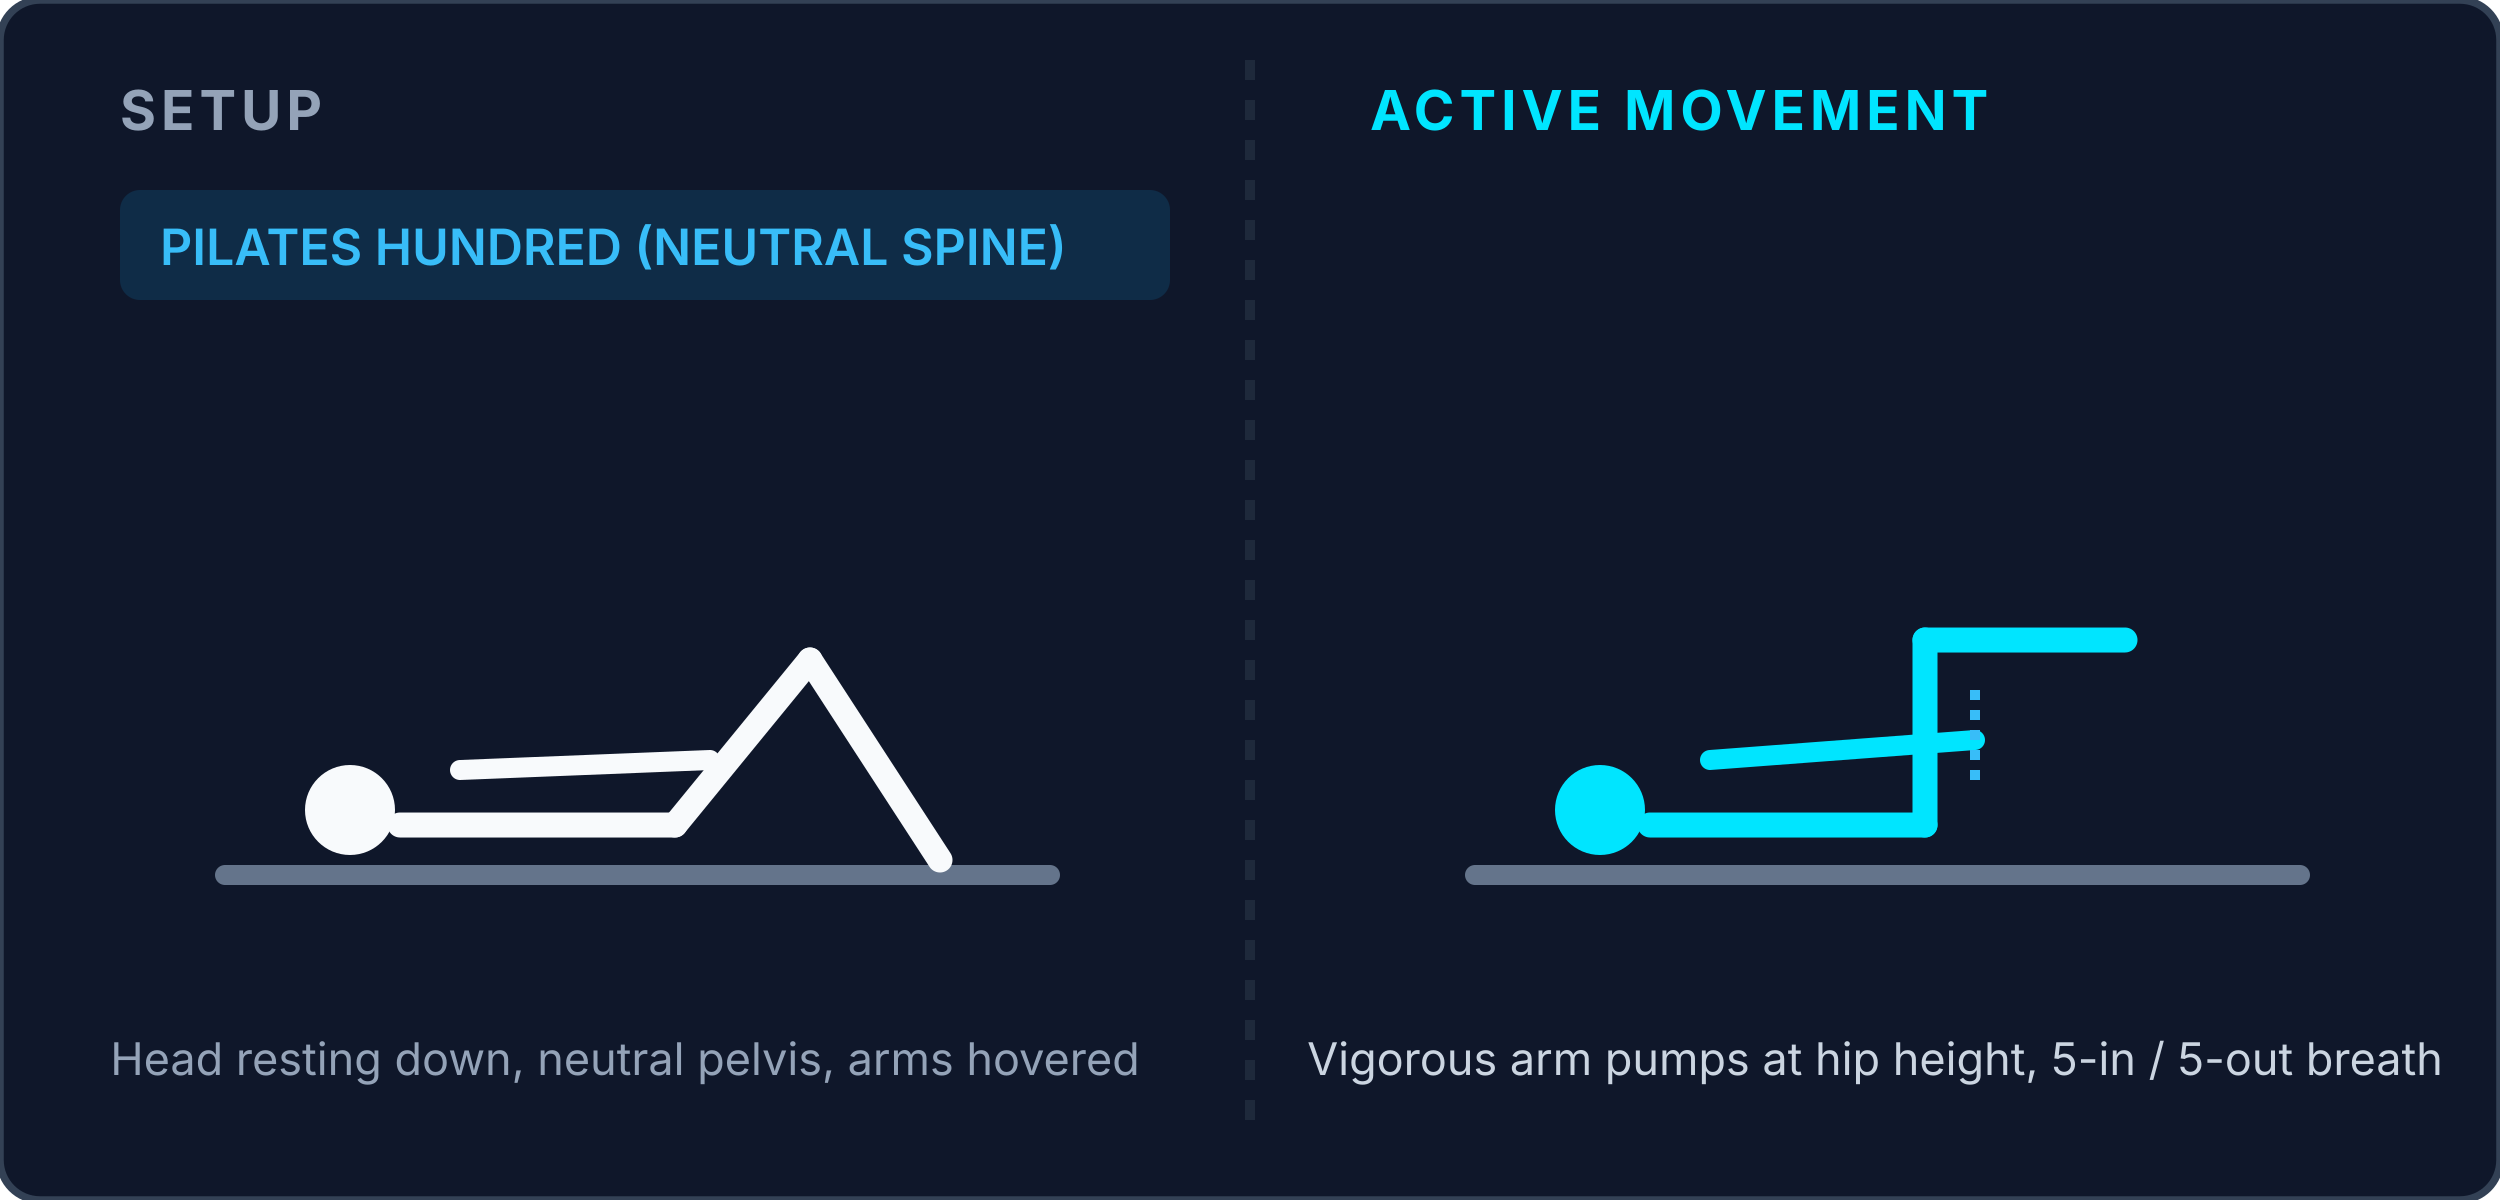
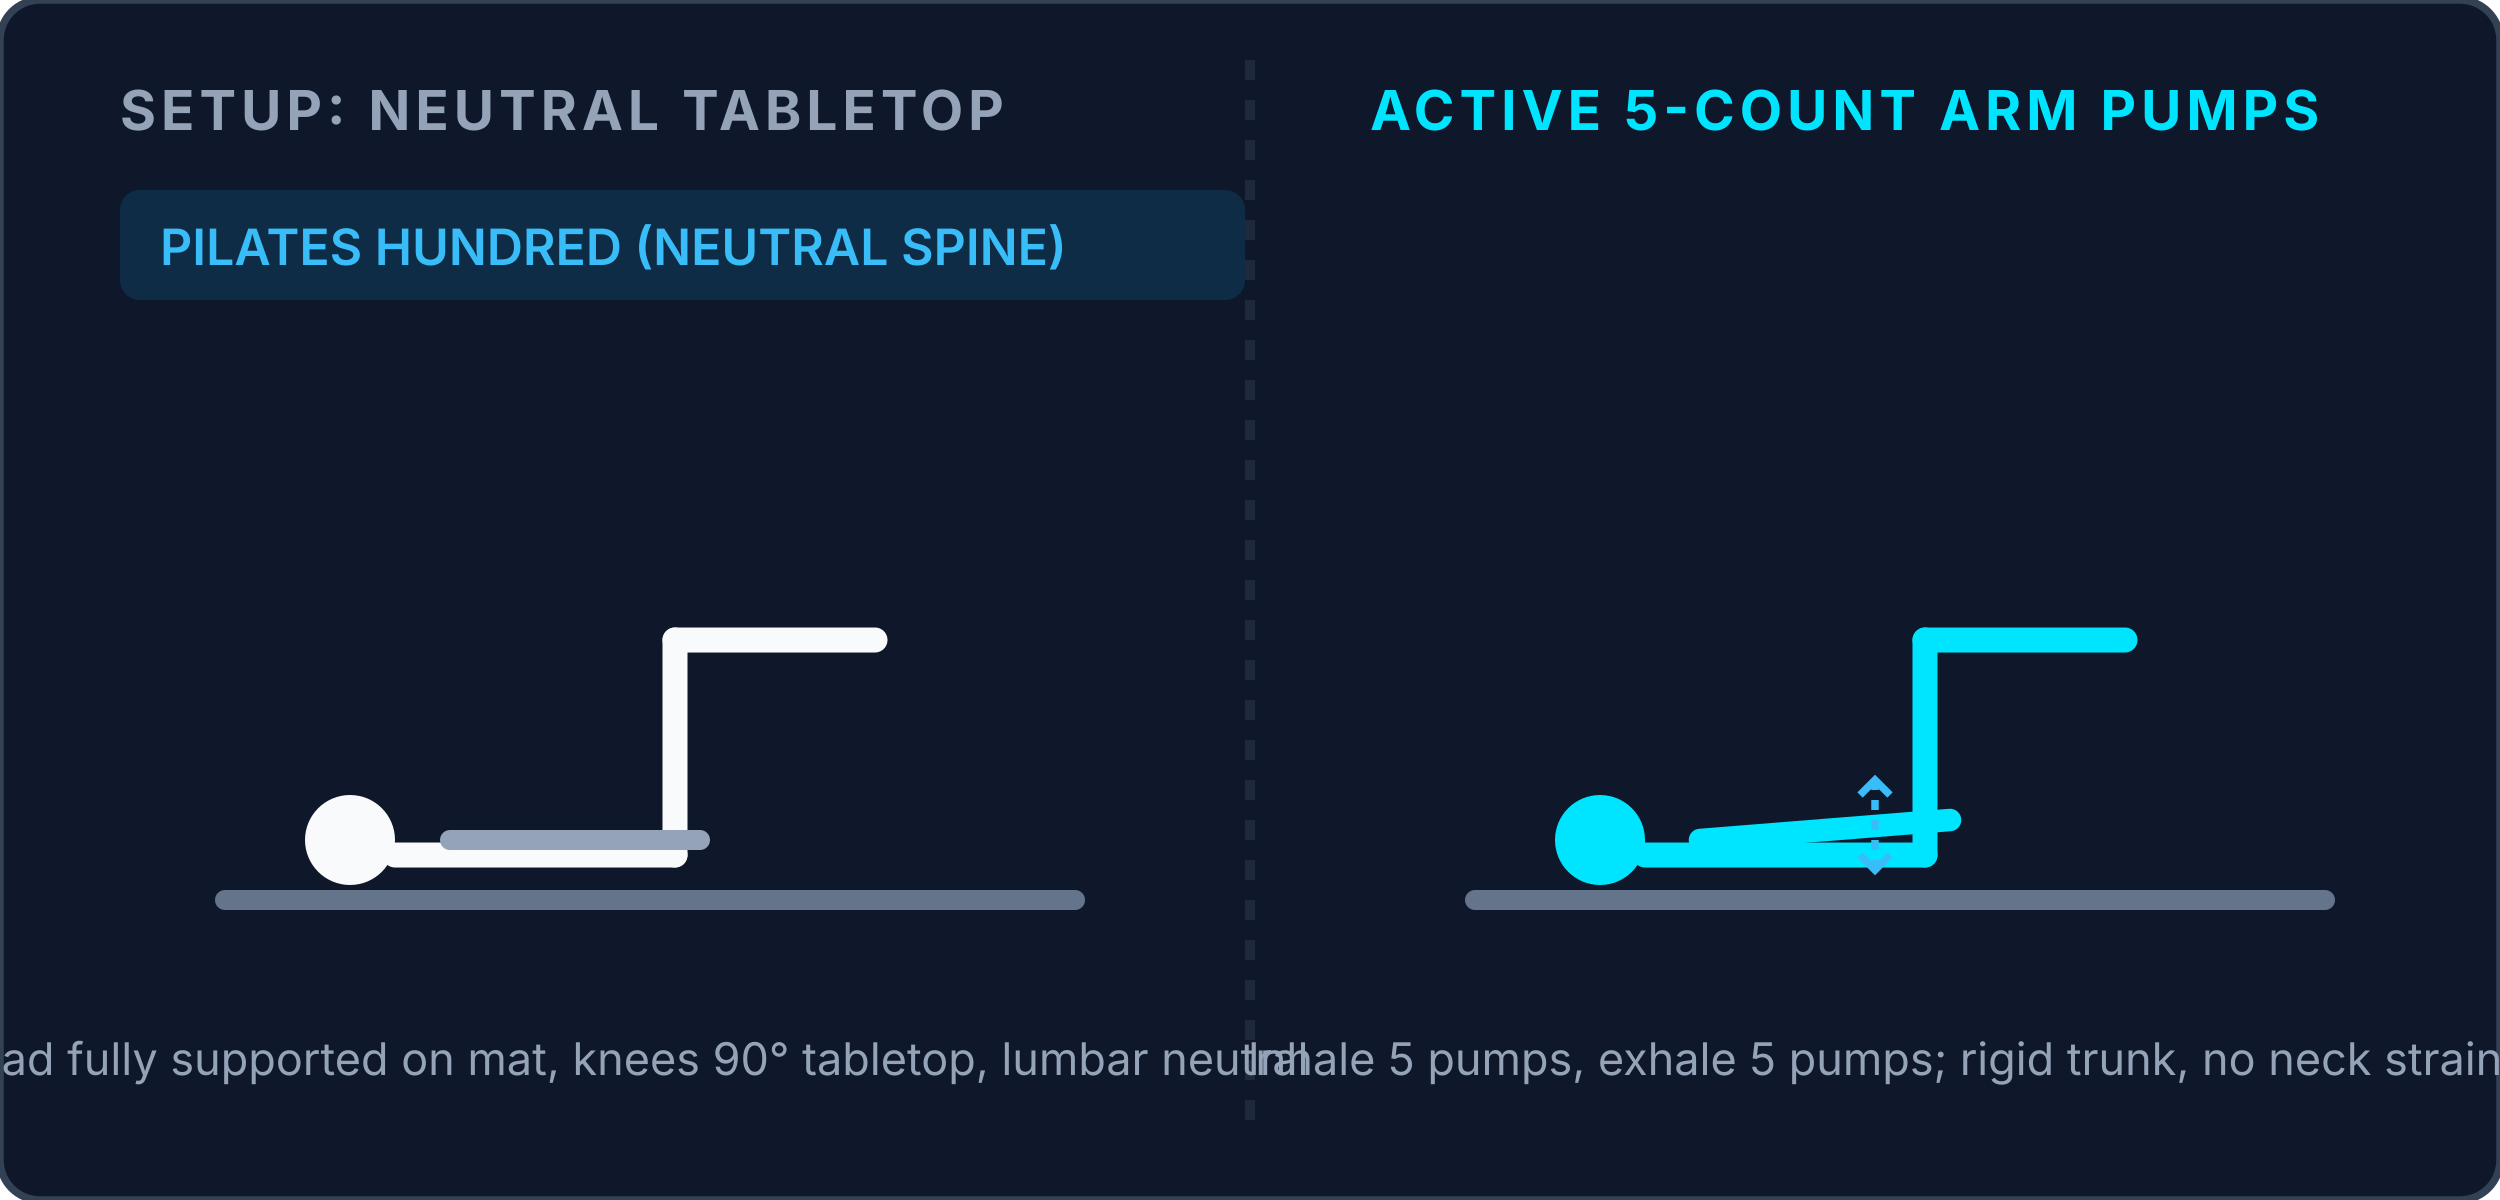
<svg xmlns="http://www.w3.org/2000/svg" viewBox="0 0 500 240" width="500" height="240">
  <defs>
    <filter id="shadow" x="-5%" y="-5%" width="110%" height="110%">
      <feDropShadow dx="0" dy="1" stdDeviation="1.5" flood-color="#000000" flood-opacity="0.08" />
    </filter>
  </defs>
  <rect width="500" height="240" fill="#0f172a" rx="8" stroke="#334155" stroke-width="1.5" />
  <line x1="250" y1="12" x2="250" y2="228" stroke="#1e293b" stroke-width="2" stroke-dasharray="4,4" />
-   <text x="24" y="26" font-family="-apple-system, BlinkMacSystemFont, sans-serif" font-size="11" font-weight="700" fill="#94a3b8" letter-spacing="1">SETUP</text>
-   <text x="274" y="26" font-family="-apple-system, BlinkMacSystemFont, sans-serif" font-size="11" font-weight="700" fill="#00e5ff" letter-spacing="1">ACTIVE MOVEMENT</text>
-   <rect x="24" y="38" width="210" height="22" rx="4" fill="rgba(14, 165, 233, 0.15)" />
+   <text x="24" y="26" font-family="-apple-system, BlinkMacSystemFont, sans-serif" font-size="11" font-weight="700" fill="#94a3b8" letter-spacing="1">SETUP: NEUTRAL TABLETOP</text>
+   <text x="274" y="26" font-family="-apple-system, BlinkMacSystemFont, sans-serif" font-size="11" font-weight="700" fill="#00e5ff" letter-spacing="1">ACTIVE 5-COUNT ARM PUMPS</text>
+   <rect x="24" y="38" width="225" height="22" rx="4" fill="rgba(14, 165, 233, 0.15)" />
  <text x="32" y="53" font-family="-apple-system, BlinkMacSystemFont, sans-serif" font-size="10" font-weight="600" fill="#38bdf8">PILATES HUNDRED (NEUTRAL SPINE)</text>
-   <line x1="45" y1="175" x2="210" y2="175" stroke="#64748b" stroke-width="4" stroke-linecap="round" />
-   <circle cx="70" cy="162" r="9" fill="#f8fafc" />
-   <line x1="80" y1="165" x2="135" y2="165" stroke="#f8fafc" stroke-width="5" stroke-linecap="round" />
-   <line x1="92" y1="154" x2="142" y2="152" stroke="#f8fafc" stroke-width="4" stroke-linecap="round" />
-   <line x1="135" y1="165" x2="162" y2="132" stroke="#f8fafc" stroke-width="5" stroke-linecap="round" />
-   <line x1="162" y1="132" x2="188" y2="172" stroke="#f8fafc" stroke-width="5" stroke-linecap="round" />
-   <text x="125" y="215" font-family="-apple-system, BlinkMacSystemFont, sans-serif" font-size="9" fill="#94a3b8" text-anchor="middle">Head resting down, neutral pelvis, arms hovered</text>
-   <line x1="295" y1="175" x2="460" y2="175" stroke="#64748b" stroke-width="4" stroke-linecap="round" />
-   <circle cx="320" cy="162" r="9" fill="#00e5ff" />
-   <line x1="330" y1="165" x2="385" y2="165" stroke="#00e5ff" stroke-width="5" stroke-linecap="round" />
-   <line x1="385" y1="165" x2="385" y2="128" stroke="#00e5ff" stroke-width="5" stroke-linecap="round" />
+   <line x1="45" y1="180" x2="215" y2="180" stroke="#64748b" stroke-width="4" stroke-linecap="round" />
+   <circle cx="70" cy="168" r="9" fill="#f8fafc" />
+   <line x1="79" y1="171" x2="135" y2="171" stroke="#f8fafc" stroke-width="5" stroke-linecap="round" />
+   <line x1="135" y1="171" x2="135" y2="128" stroke="#f8fafc" stroke-width="5" stroke-linecap="round" />
+   <line x1="135" y1="128" x2="175" y2="128" stroke="#f8fafc" stroke-width="5" stroke-linecap="round" />
+   <line x1="90" y1="168" x2="140" y2="168" stroke="#94a3b8" stroke-width="4" stroke-linecap="round" />
+   <text x="125" y="215" font-family="-apple-system, BlinkMacSystemFont, sans-serif" font-size="9" fill="#94a3b8" text-anchor="middle">Head fully supported on mat, knees 90° tabletop, lumbar neutral</text>
+   <line x1="295" y1="180" x2="465" y2="180" stroke="#64748b" stroke-width="4" stroke-linecap="round" />
+   <circle cx="320" cy="168" r="9" fill="#00e5ff" />
+   <line x1="329" y1="171" x2="385" y2="171" stroke="#00e5ff" stroke-width="5" stroke-linecap="round" />
+   <line x1="385" y1="171" x2="385" y2="128" stroke="#00e5ff" stroke-width="5" stroke-linecap="round" />
  <line x1="385" y1="128" x2="425" y2="128" stroke="#00e5ff" stroke-width="5" stroke-linecap="round" />
-   <line x1="342" y1="152" x2="395" y2="148" stroke="#00e5ff" stroke-width="4" stroke-linecap="round" />
-   <line x1="395" y1="138" x2="395" y2="158" stroke="#38bdf8" stroke-width="2" stroke-dasharray="2,2" />
-   <text x="375" y="215" font-family="-apple-system, BlinkMacSystemFont, sans-serif" font-size="9" fill="#cbd5e1" text-anchor="middle">Vigorous arm pumps at hip height, 5-in / 5-out breath</text>
+   <line x1="340" y1="168" x2="390" y2="164" stroke="#00e5ff" stroke-width="4.5" stroke-linecap="round" />
+   <line x1="375" y1="156" x2="375" y2="174" stroke="#38bdf8" stroke-width="1.5" stroke-dasharray="2,2" />
+   <path d="M 372 159 L 375 156 L 378 159 M 372 171 L 375 174 L 378 171" fill="none" stroke="#38bdf8" stroke-width="1.5" />
+   <text x="375" y="215" font-family="-apple-system, BlinkMacSystemFont, sans-serif" font-size="9" fill="#94a3b8" text-anchor="middle">Inhale 5 pumps, exhale 5 pumps; rigid trunk, no neck strain</text>
</svg>
